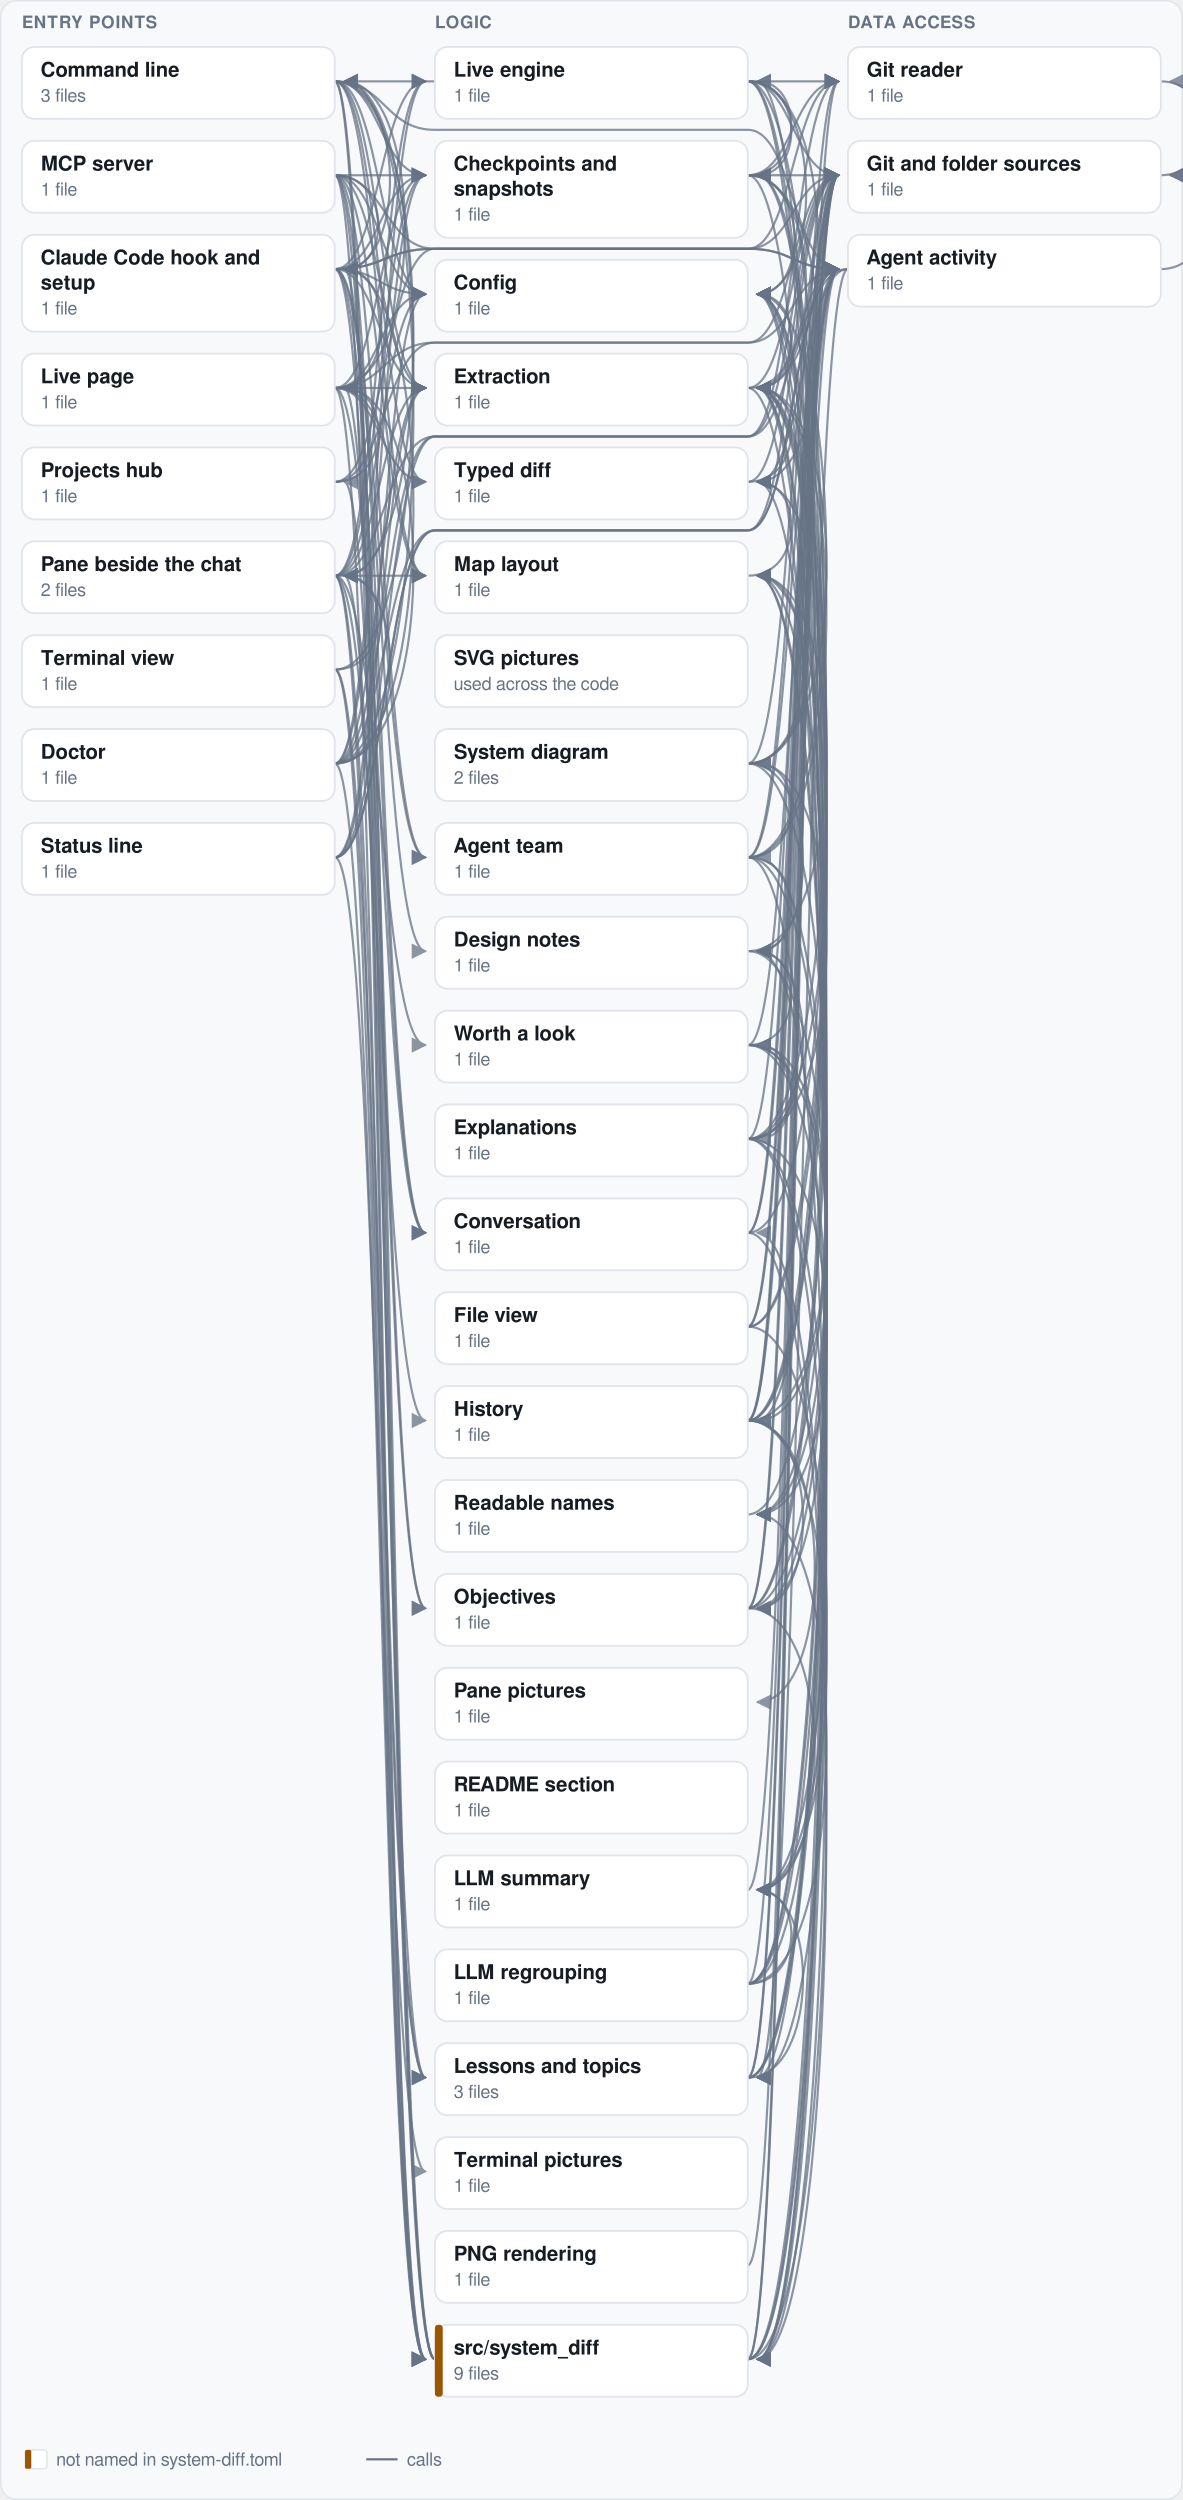
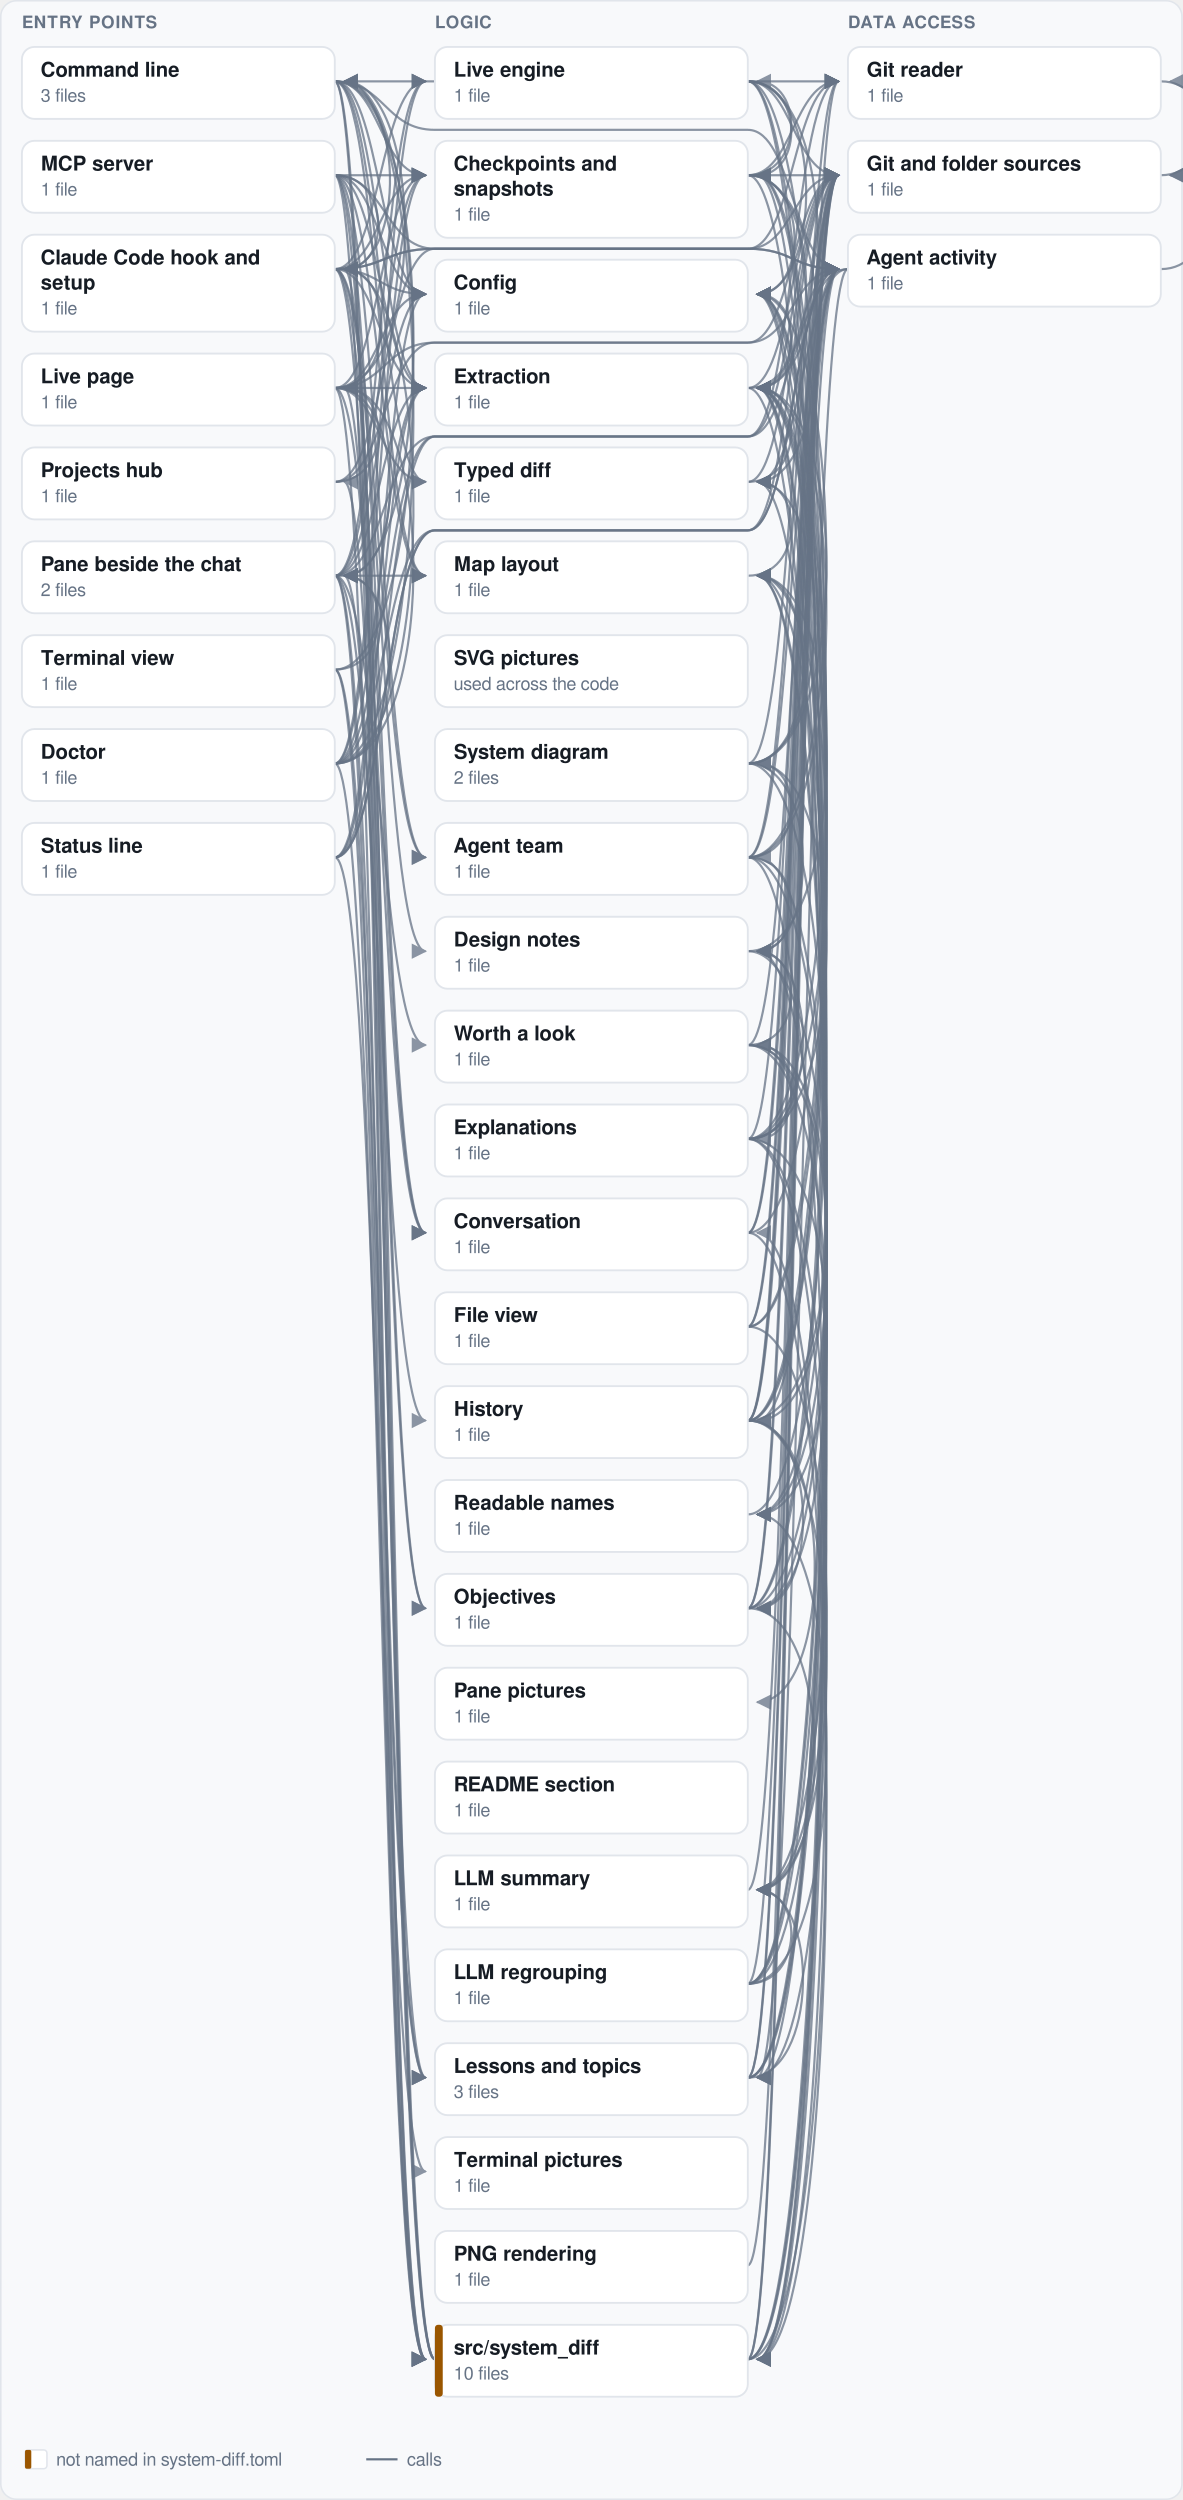
<svg xmlns="http://www.w3.org/2000/svg" width="756" height="1598" viewBox="0 0 756 1598" role="img" aria-label="System map">
  <style>
text { font-family: 'Segoe UI', FreeSans, 'Helvetica Neue', Arial, sans-serif; }
.bg { fill: #f8f9fb; stroke: #e1e5eb; }
.col { font-size: 11px; font-weight: 600; letter-spacing: .05em; fill: #667385; }
.bn .box { fill: #ffffff; stroke: #e1e5eb; stroke-width: 1.2; }
.bn.t-store .box { fill: #e8f0fc; }
.bn.legacy .box { fill: #f8f9fb; stroke: #c3cad4; stroke-dasharray: 5 4; }
.bn.legacy .bn-t { fill: #3b4655; }
.bn .band { fill: #1f5fbf; }
.bn.undeclared .band { fill: #9a5600; }
.bn.s-added .box { stroke: #157347; stroke-width: 1.8; } .bn.s-added .band { fill: #157347; }
.bn.s-changed .box { stroke: #9a5600; stroke-width: 1.8; } .bn.s-changed .band { fill: #9a5600; }
.bn.s-removed .box { stroke: #c4321c; stroke-dasharray: 5 4; fill: #fdecea; } .bn.s-removed .band { fill: #c4321c; }
.bn-t { font-size: 13px; font-weight: 600; fill: #161c24; }
.bn-s { font-size: 11.5px; fill: #667385; }
.bn-p { font-size: 11.5px; fill: #3b4655; } .bn-p.code { font-family: Consolas, Inconsolata, 'DejaVu Sans Mono', monospace; } .bn-p.more { fill: #667385; }
.bn-p.s-added { fill: #157347; font-weight: 600; } .bn-p.s-changed { fill: #9a5600; font-weight: 600; }
.bn-p.s-removed { fill: #c4321c; text-decoration: line-through; }
.be { fill: none; stroke: #667385; stroke-width: 1.4; opacity: .75; }
.be.k-data { stroke: #1f5fbf; } .be.k-network { stroke: #9a5600; stroke-dasharray: 6 4; }
.be.s-added { stroke: #157347; stroke-width: 2.2; opacity: 1; }
.be.s-removed { stroke: #c4321c; stroke-dasharray: 5 4; opacity: 1; }
.ar { fill: #667385; } .ar.k-data { fill: #1f5fbf; } .ar.k-network { fill: #9a5600; }
.ar.s-added { fill: #157347; } .ar.s-removed { fill: #c4321c; } .ar.k-person { fill: #1f5fbf; }
.halo { paint-order: stroke; stroke: #f8f9fb; stroke-width: 4px; stroke-linejoin: round; }
.lg { font-size: 11.5px; fill: #667385; }
.lg.s-added { fill: #157347; font-weight: 600; } .lg.s-changed { fill: #9a5600; font-weight: 600; }
.lg.s-removed { fill: #c4321c; font-weight: 600; }
.foot { font-size: 11.5px; fill: #3b4655; }
.st .box { fill: #ffffff; stroke: #e1e5eb; stroke-width: 1.4; }
.st.hi .box { fill: #e8f0fc; stroke: #1f5fbf; }
.st-w { font-size: 13px; font-weight: 600; fill: #161c24; }
.fl { fill: none; stroke: #667385; stroke-width: 1.4; } .fl.loop { stroke-dasharray: 4 4; }
.fl.gate { stroke: #1f5fbf; stroke-dasharray: 2 4; opacity: .7; }
.fl-note { font-size: 11.5px; fill: #667385; }
.gate .box { fill: #e8f0fc; stroke: #1f5fbf; } .gate text { font-size: 12.5px; font-weight: 600; fill: #1f5fbf; }
.exit { font-size: 12.5px; font-weight: 600; fill: #161c24; }
.lane .box { fill: #ffffff; stroke: #e1e5eb; stroke-width: 1.2; }
.lane.person .box { fill: #e8f0fc; stroke: #1f5fbf; }
.life { stroke: #c9d0da; stroke-width: 1.2; stroke-dasharray: 3 4; }
.msg { fill: none; stroke: #667385; stroke-width: 1.4; }
.msg.frame { stroke: #1f5fbf; stroke-dasharray: 5 4; } .msg.person { stroke: #1f5fbf; stroke-width: 2; }
.msg-t { font-size: 11.5px; fill: #3b4655; } .msg-t.frame { fill: #1f5fbf; } .msg-t.person { fill: #1f5fbf; font-weight: 600; }
.num circle { fill: #667385; } .num.person circle { fill: #1f5fbf; }
.num text { fill: #ffffff; font-size: 10px; font-weight: 700; }
.note .box { fill: #fff3dd; stroke: #e9c98f; } .note text { font-size: 11.5px; fill: #9a5600; }
</style>
  <defs>
    <marker id="ar-call-same" class="ar k-call s-same" viewBox="0 0 10 10" refX="9" refY="5" markerWidth="7" markerHeight="7" orient="auto-start-reverse">
      <path d="M0,0 L10,5 L0,10 z" />
    </marker>
  </defs>
  <rect class="bg" x="0.5" y="0.5" width="755" height="1597" rx="10" />
  <text class="col" x="14" y="18">ENTRY POINTS</text>
  <text class="col" x="278" y="18">LOGIC</text>
  <text class="col" x="542" y="18">DATA ACCESS</text>
  <path class="be k-call s-same" d="M542,172 C513,172 513,308 484,308" marker-end="url(#ar-call-same)" />
  <path class="be k-call s-same" d="M542,172 C513,172 513,248 484,248" marker-end="url(#ar-call-same)" />
  <path class="be k-call s-same" d="M542,172 C513,172 513,1328 484,1328" marker-end="url(#ar-call-same)" />
  <path class="be k-call s-same" d="M742,172 C778,172 778,112 748,112" marker-end="url(#ar-call-same)" />
  <path class="be k-call s-same" d="M214,172 C243,172 243,52 272,52" marker-end="url(#ar-call-same)" />
  <path class="be k-call s-same" d="M214,172 C243,172 243,1028 272,1028" marker-end="url(#ar-call-same)" />
  <path class="be k-call s-same" d="M214,172 C246,172 246,159 278,159 L478,159 C507,159 507,112 536,112" marker-end="url(#ar-call-same)" />
  <path class="be k-call s-same" d="M214,172 C246,172 246,159 278,159 L478,159 C507,159 507,172 536,172" marker-end="url(#ar-call-same)" />
  <path class="be k-call s-same" d="M214,172 C243,172 243,548 272,548" marker-end="url(#ar-call-same)" />
  <path class="be k-call s-same" d="M214,172 C243,172 243,788 272,788" marker-end="url(#ar-call-same)" />
  <path class="be k-call s-same" d="M214,172 C243,172 243,112 272,112" marker-end="url(#ar-call-same)" />
  <path class="be k-call s-same" d="M214,172 C243,172 243,188 272,188" marker-end="url(#ar-call-same)" />
  <path class="be k-call s-same" d="M214,172 C243,172 243,608 272,608" marker-end="url(#ar-call-same)" />
  <path class="be k-call s-same" d="M214,172 C243,172 243,248 272,248" marker-end="url(#ar-call-same)" />
  <path class="be k-call s-same" d="M478,548 C514,548 514,488 484,488" marker-end="url(#ar-call-same)" />
  <path class="be k-call s-same" d="M478,548 C507,548 507,172 536,172" marker-end="url(#ar-call-same)" />
  <path class="be k-call s-same" d="M478,548 C544,548 544,188 484,188" marker-end="url(#ar-call-same)" />
  <path class="be k-call s-same" d="M478,548 C514,548 514,608 484,608" marker-end="url(#ar-call-same)" />
  <path class="be k-call s-same" d="M478,548 C544,548 544,248 484,248" marker-end="url(#ar-call-same)" />
  <path class="be k-call s-same" d="M478,548 C544,548 544,1028 484,1028" marker-end="url(#ar-call-same)" />
  <path class="be k-call s-same" d="M478,548 C507,548 507,112 536,112" marker-end="url(#ar-call-same)" />
  <path class="be k-call s-same" d="M478,548 C544,548 544,1508 484,1508" marker-end="url(#ar-call-same)" />
  <path class="be k-call s-same" d="M478,488 C524,488 524,608 484,608" marker-end="url(#ar-call-same)" />
  <path class="be k-call s-same" d="M478,488 C524,488 524,368 484,368" marker-end="url(#ar-call-same)" />
  <path class="be k-call s-same" d="M478,488 C534,488 534,308 484,308" marker-end="url(#ar-call-same)" />
  <path class="be k-call s-same" d="M478,488 C544,488 544,248 484,248" marker-end="url(#ar-call-same)" />
  <path class="be k-call s-same" d="M478,488 C544,488 544,968 484,968" marker-end="url(#ar-call-same)" />
  <path class="be k-call s-same" d="M478,488 C507,488 507,112 536,112" marker-end="url(#ar-call-same)" />
  <path class="be k-call s-same" d="M478,788 C544,788 544,248 484,248" marker-end="url(#ar-call-same)" />
  <path class="be k-call s-same" d="M478,788 C507,788 507,172 536,172" marker-end="url(#ar-call-same)" />
  <path class="be k-call s-same" d="M478,788 C507,788 507,112 536,112" marker-end="url(#ar-call-same)" />
  <path class="be k-call s-same" d="M478,788 C544,788 544,1508 484,1508" marker-end="url(#ar-call-same)" />
  <path class="be k-call s-same" d="M214,52 C260,52 260,172 220,172" marker-end="url(#ar-call-same)" />
  <path class="be k-call s-same" d="M214,52 C280,52 280,368 220,368" marker-end="url(#ar-call-same)" />
  <path class="be k-call s-same" d="M214,52 C243,52 243,1508 272,1508" marker-end="url(#ar-call-same)" />
  <path class="be k-call s-same" d="M214,52 C243,52 243,188 272,188" marker-end="url(#ar-call-same)" />
  <path class="be k-call s-same" d="M214,52 C243,52 243,248 272,248" marker-end="url(#ar-call-same)" />
  <path class="be k-call s-same" d="M214,52 C243,52 243,368 272,368" marker-end="url(#ar-call-same)" />
  <path class="be k-call s-same" d="M214,52 C243,52 243,1328 272,1328" marker-end="url(#ar-call-same)" />
  <path class="be k-call s-same" d="M214,52 C246,52 246,83 278,83 L478,83 C507,83 507,172 536,172" marker-end="url(#ar-call-same)" />
  <path class="be k-call s-same" d="M214,52 C243,52 243,112 272,112" marker-end="url(#ar-call-same)" />
  <path class="be k-call s-same" d="M214,52 C243,52 243,308 272,308" marker-end="url(#ar-call-same)" />
  <path class="be k-call s-same" d="M478,112 C526.7,112 526.7,248 484,248" marker-end="url(#ar-call-same)" />
  <path class="be k-call s-same" d="M478,112 C516.7,112 516.7,188 484,188" marker-end="url(#ar-call-same)" />
  <path class="be k-call s-same" d="M478,112 C536.7,112 536.7,308 484,308" marker-end="url(#ar-call-same)" />
  <path class="be k-call s-same" d="M478,112 C507,112 507,52 536,52" marker-end="url(#ar-call-same)" />
  <path class="be k-call s-same" d="M478,112 C514,112 514,52 484,52" marker-end="url(#ar-call-same)" />
  <path class="be k-call s-same" d="M478,112 C507,112 507,112 536,112" marker-end="url(#ar-call-same)" />
  <path class="be k-call s-same" d="M478,112 C544,112 544,1508 484,1508" marker-end="url(#ar-call-same)" />
  <path class="be k-call s-same" d="M478,608 C544,608 544,368 484,368" marker-end="url(#ar-call-same)" />
  <path class="be k-call s-same" d="M478,608 C544,608 544,968 484,968" marker-end="url(#ar-call-same)" />
  <path class="be k-call s-same" d="M478,308 C507,308 507,112 536,112" marker-end="url(#ar-call-same)" />
  <path class="be k-call s-same" d="M478,308 C514,308 514,248 484,248" marker-end="url(#ar-call-same)" />
  <path class="be k-call s-same" d="M214,488 C246,488 246,279 278,279 L478,279 C507,279 507,112 536,112" marker-end="url(#ar-call-same)" />
  <path class="be k-call s-same" d="M214,488 C243,488 243,1508 272,1508" marker-end="url(#ar-call-same)" />
  <path class="be k-call s-same" d="M214,488 C243,488 243,52 272,52" marker-end="url(#ar-call-same)" />
  <path class="be k-call s-same" d="M214,488 C246,488 246,339 278,339 L478,339 C507,339 507,172 536,172" marker-end="url(#ar-call-same)" />
  <path class="be k-call s-same" d="M214,488 C280,488 280,172 220,172" marker-end="url(#ar-call-same)" />
  <path class="be k-call s-same" d="M214,488 C280,488 280,52 220,52" marker-end="url(#ar-call-same)" />
  <path class="be k-call s-same" d="M214,488 C243,488 243,112 272,112" marker-end="url(#ar-call-same)" />
  <path class="be k-call s-same" d="M214,488 C243,488 243,248 272,248" marker-end="url(#ar-call-same)" />
  <path class="be k-call s-same" d="M214,488 C260,488 260,368 220,368" marker-end="url(#ar-call-same)" />
  <path class="be k-call s-same" d="M214,488 C280,488 280,248 220,248" marker-end="url(#ar-call-same)" />
  <path class="be k-call s-same" d="M478,728 C514,728 514,668 484,668" marker-end="url(#ar-call-same)" />
  <path class="be k-call s-same" d="M478,728 C544,728 544,1328 484,1328" marker-end="url(#ar-call-same)" />
  <path class="be k-call s-same" d="M478,728 C544,728 544,968 484,968" marker-end="url(#ar-call-same)" />
  <path class="be k-call s-same" d="M478,728 C544,728 544,1208 484,1208" marker-end="url(#ar-call-same)" />
  <path class="be k-call s-same" d="M478,728 C544,728 544,248 484,248" marker-end="url(#ar-call-same)" />
  <path class="be k-call s-same" d="M478,728 C544,728 544,488 484,488" marker-end="url(#ar-call-same)" />
  <path class="be k-call s-same" d="M478,728 C524,728 524,608 484,608" marker-end="url(#ar-call-same)" />
  <path class="be k-call s-same" d="M478,728 C544,728 544,368 484,368" marker-end="url(#ar-call-same)" />
  <path class="be k-call s-same" d="M478,728 C507,728 507,112 536,112" marker-end="url(#ar-call-same)" />
  <path class="be k-call s-same" d="M478,248 C514,248 514,188 484,188" marker-end="url(#ar-call-same)" />
  <path class="be k-call s-same" d="M478,248 C507,248 507,112 536,112" marker-end="url(#ar-call-same)" />
  <path class="be k-call s-same" d="M478,248 C544,248 544,1508 484,1508" marker-end="url(#ar-call-same)" />
  <path class="be k-call s-same" d="M478,848 C507,848 507,172 536,172" marker-end="url(#ar-call-same)" />
  <path class="be k-call s-same" d="M478,848 C544,848 544,248 484,248" marker-end="url(#ar-call-same)" />
  <path class="be k-call s-same" d="M478,848 C544,848 544,1208 484,1208" marker-end="url(#ar-call-same)" />
  <path class="be k-call s-same" d="M478,848 C544,848 544,188 484,188" marker-end="url(#ar-call-same)" />
  <path class="be k-call s-same" d="M478,848 C507,848 507,112 536,112" marker-end="url(#ar-call-same)" />
  <path class="be k-call s-same" d="M742,52 C778,52 778,112 748,112" marker-end="url(#ar-call-same)" />
  <path class="be k-call s-same" d="M478,368 C514,368 514,308 484,308" marker-end="url(#ar-call-same)" />
  <path class="be k-call s-same" d="M478,908 C544,908 544,668 484,668" marker-end="url(#ar-call-same)" />
  <path class="be k-call s-same" d="M478,908 C507,908 507,172 536,172" marker-end="url(#ar-call-same)" />
  <path class="be k-call s-same" d="M478,908 C544,908 544,248 484,248" marker-end="url(#ar-call-same)" />
  <path class="be k-call s-same" d="M478,908 C507,908 507,112 536,112" marker-end="url(#ar-call-same)" />
  <path class="be k-call s-same" d="M478,908 C534,908 534,1088 484,1088" marker-end="url(#ar-call-same)" />
  <path class="be k-call s-same" d="M478,908 C507,908 507,52 536,52" marker-end="url(#ar-call-same)" />
  <path class="be k-call s-same" d="M478,908 C544,908 544,1208 484,1208" marker-end="url(#ar-call-same)" />
  <path class="be k-call s-same" d="M478,908 C524,908 524,1028 484,1028" marker-end="url(#ar-call-same)" />
  <path class="be k-call s-same" d="M478,908 C544,908 544,112 484,112" marker-end="url(#ar-call-same)" />
  <path class="be k-call s-same" d="M478,908 C544,908 544,188 484,188" marker-end="url(#ar-call-same)" />
  <path class="be k-call s-same" d="M214,308 C246,308 246,159 278,159 L478,159 C507,159 507,52 536,52" marker-end="url(#ar-call-same)" />
  <path class="be k-call s-same" d="M214,308 C246,308 246,219 278,219 L478,219 C507,219 507,112 536,112" marker-end="url(#ar-call-same)" />
  <path class="be k-call s-same" d="M214,308 C250,308 250,248 220,248" marker-end="url(#ar-call-same)" />
  <path class="be k-call s-same" d="M478,668 C507,668 507,172 536,172" marker-end="url(#ar-call-same)" />
  <path class="be k-call s-same" d="M478,668 C514,668 514,608 484,608" marker-end="url(#ar-call-same)" />
  <path class="be k-call s-same" d="M478,668 C514,668 514,728 484,728" marker-end="url(#ar-call-same)" />
  <path class="be k-call s-same" d="M478,668 C544,668 544,908 484,908" marker-end="url(#ar-call-same)" />
  <path class="be k-call s-same" d="M478,668 C544,668 544,1028 484,1028" marker-end="url(#ar-call-same)" />
  <path class="be k-call s-same" d="M478,1328 C507,1328 507,172 536,172" marker-end="url(#ar-call-same)" />
  <path class="be k-call s-same" d="M478,1328 C544,1328 544,308 484,308" marker-end="url(#ar-call-same)" />
  <path class="be k-call s-same" d="M478,1328 C544,1328 544,248 484,248" marker-end="url(#ar-call-same)" />
  <path class="be k-call s-same" d="M478,1328 C544,1328 544,368 484,368" marker-end="url(#ar-call-same)" />
  <path class="be k-call s-same" d="M478,1328 C524,1328 524,1208 484,1208" marker-end="url(#ar-call-same)" />
  <path class="be k-call s-same" d="M478,1328 C507,1328 507,112 536,112" marker-end="url(#ar-call-same)" />
  <path class="be k-call s-same" d="M478,52 C507,52 507,52 536,52" marker-end="url(#ar-call-same)" />
  <path class="be k-call s-same" d="M478,52 C514,52 514,112 484,112" marker-end="url(#ar-call-same)" />
  <path class="be k-call s-same" d="M478,52 C507,52 507,112 536,112" marker-end="url(#ar-call-same)" />
  <path class="be k-call s-same" d="M278,52 C249,52 249,52 220,52" marker-end="url(#ar-call-same)" />
  <path class="be k-call s-same" d="M478,52 C526.7,52 526.7,188 484,188" marker-end="url(#ar-call-same)" />
  <path class="be k-call s-same" d="M478,52 C536.7,52 536.7,248 484,248" marker-end="url(#ar-call-same)" />
  <path class="be k-call s-same" d="M478,52 C544,52 544,908 484,908" marker-end="url(#ar-call-same)" />
  <path class="be k-call s-same" d="M478,52 C544,52 544,1328 484,1328" marker-end="url(#ar-call-same)" />
  <path class="be k-call s-same" d="M478,52 C544,52 544,1508 484,1508" marker-end="url(#ar-call-same)" />
  <path class="be k-call s-same" d="M214,112 C243,112 243,1508 272,1508" marker-end="url(#ar-call-same)" />
  <path class="be k-call s-same" d="M214,112 C243,112 243,788 272,788" marker-end="url(#ar-call-same)" />
  <path class="be k-call s-same" d="M214,112 C243,112 243,248 272,248" marker-end="url(#ar-call-same)" />
  <path class="be k-call s-same" d="M214,112 C243,112 243,1028 272,1028" marker-end="url(#ar-call-same)" />
  <path class="be k-call s-same" d="M214,112 C246,112 246,159 278,159 L478,159 C507,159 507,172 536,172" marker-end="url(#ar-call-same)" />
  <path class="be k-call s-same" d="M214,112 C250,112 250,172 220,172" marker-end="url(#ar-call-same)" />
  <path class="be k-call s-same" d="M214,112 C243,112 243,548 272,548" marker-end="url(#ar-call-same)" />
  <path class="be k-call s-same" d="M214,112 C243,112 243,112 272,112" marker-end="url(#ar-call-same)" />
  <path class="be k-call s-same" d="M214,112 C243,112 243,188 272,188" marker-end="url(#ar-call-same)" />
  <path class="be k-call s-same" d="M214,112 C243,112 243,368 272,368" marker-end="url(#ar-call-same)" />
  <path class="be k-call s-same" d="M478,968 C544,968 544,368 484,368" marker-end="url(#ar-call-same)" />
  <path class="be k-call s-same" d="M478,1208 C507,1208 507,112 536,112" marker-end="url(#ar-call-same)" />
  <path class="be k-call s-same" d="M478,1028 C507,1028 507,172 536,172" marker-end="url(#ar-call-same)" />
  <path class="be k-call s-same" d="M478,1028 C544,1028 544,548 484,548" marker-end="url(#ar-call-same)" />
  <path class="be k-call s-same" d="M478,1028 C544,1028 544,112 484,112" marker-end="url(#ar-call-same)" />
  <path class="be k-call s-same" d="M478,1028 C544,1028 544,188 484,188" marker-end="url(#ar-call-same)" />
  <path class="be k-call s-same" d="M478,1028 C534,1028 534,1208 484,1208" marker-end="url(#ar-call-same)" />
  <path class="be k-call s-same" d="M478,1028 C507,1028 507,112 536,112" marker-end="url(#ar-call-same)" />
  <path class="be k-call s-same" d="M214,368 C243,368 243,908 272,908" marker-end="url(#ar-call-same)" />
+   <path class="be k-call s-same" d="M214,368 C243,368 243,1508 272,1508" marker-end="url(#ar-call-same)" />
  <path class="be k-call s-same" d="M214,368 C243,368 243,112 272,112" marker-end="url(#ar-call-same)" />
-   <path class="be k-call s-same" d="M214,368 C243,368 243,1508 272,1508" marker-end="url(#ar-call-same)" />
  <path class="be k-call s-same" d="M214,368 C243,368 243,1328 272,1328" marker-end="url(#ar-call-same)" />
  <path class="be k-call s-same" d="M214,368 C243,368 243,188 272,188" marker-end="url(#ar-call-same)" />
  <path class="be k-call s-same" d="M214,368 C243,368 243,248 272,248" marker-end="url(#ar-call-same)" />
  <path class="be k-call s-same" d="M214,368 C246,368 246,279 278,279 L478,279 C507,279 507,172 536,172" marker-end="url(#ar-call-same)" />
  <path class="be k-call s-same" d="M214,368 C243,368 243,368 272,368" marker-end="url(#ar-call-same)" />
  <path class="be k-call s-same" d="M214,368 C243,368 243,668 272,668" marker-end="url(#ar-call-same)" />
  <path class="be k-call s-same" d="M214,368 C243,368 243,52 272,52" marker-end="url(#ar-call-same)" />
  <path class="be k-call s-same" d="M478,1448 C507,1448 507,112 536,112" marker-end="url(#ar-call-same)" />
  <path class="be k-call s-same" d="M478,1268 C544,1268 544,188 484,188" marker-end="url(#ar-call-same)" />
  <path class="be k-call s-same" d="M478,1268 C544,1268 544,608 484,608" marker-end="url(#ar-call-same)" />
  <path class="be k-call s-same" d="M478,1268 C544,1268 544,248 484,248" marker-end="url(#ar-call-same)" />
  <path class="be k-call s-same" d="M478,1268 C544,1268 544,368 484,368" marker-end="url(#ar-call-same)" />
  <path class="be k-call s-same" d="M478,1268 C544,1268 544,968 484,968" marker-end="url(#ar-call-same)" />
  <path class="be k-call s-same" d="M478,1268 C514,1268 514,1208 484,1208" marker-end="url(#ar-call-same)" />
  <path class="be k-call s-same" d="M478,1268 C507,1268 507,112 536,112" marker-end="url(#ar-call-same)" />
  <path class="be k-call s-same" d="M742,112 C778,112 778,52 748,52" marker-end="url(#ar-call-same)" />
  <path class="be k-call s-same" d="M478,1508 C507,1508 507,112 536,112" marker-end="url(#ar-call-same)" />
+   <path class="be k-call s-same" d="M478,1508 C544,1508 544,248 484,248" marker-end="url(#ar-call-same)" />
  <path class="be k-call s-same" d="M478,1508 C544,1508 544,188 484,188" marker-end="url(#ar-call-same)" />
-   <path class="be k-call s-same" d="M478,1508 C544,1508 544,248 484,248" marker-end="url(#ar-call-same)" />
+   <path class="be k-call s-same" d="M278,1508 C249,1508 249,248 220,248" marker-end="url(#ar-call-same)" />
+   <path class="be k-call s-same" d="M478,1508 C544,1508 544,112 484,112" marker-end="url(#ar-call-same)" />
  <path class="be k-call s-same" d="M278,1508 C249,1508 249,308 220,308" marker-end="url(#ar-call-same)" />
  <path class="be k-call s-same" d="M278,1508 C249,1508 249,368 220,368" marker-end="url(#ar-call-same)" />
-   <path class="be k-call s-same" d="M278,1508 C249,1508 249,248 220,248" marker-end="url(#ar-call-same)" />
  <path class="be k-call s-same" d="M278,1508 C249,1508 249,172 220,172" marker-end="url(#ar-call-same)" />
  <path class="be k-call s-same" d="M478,1508 C544,1508 544,788 484,788" marker-end="url(#ar-call-same)" />
  <path class="be k-call s-same" d="M478,1508 C507,1508 507,52 536,52" marker-end="url(#ar-call-same)" />
-   <path class="be k-call s-same" d="M478,1508 C544,1508 544,52 484,52" marker-end="url(#ar-call-same)" />
  <path class="be k-call s-same" d="M214,548 C246,548 246,339 278,339 L478,339 C507,339 507,172 536,172" marker-end="url(#ar-call-same)" />
  <path class="be k-call s-same" d="M214,548 C243,548 243,188 272,188" marker-end="url(#ar-call-same)" />
  <path class="be k-call s-same" d="M214,548 C243,548 243,248 272,248" marker-end="url(#ar-call-same)" />
  <path class="be k-call s-same" d="M214,548 C246,548 246,279 278,279 L478,279 C507,279 507,52 536,52" marker-end="url(#ar-call-same)" />
  <path class="be k-call s-same" d="M214,548 C246,548 246,339 278,339 L478,339 C507,339 507,112 536,112" marker-end="url(#ar-call-same)" />
  <path class="be k-call s-same" d="M214,548 C243,548 243,1388 272,1388" marker-end="url(#ar-call-same)" />
  <path class="be k-call s-same" d="M214,428 C250,428 250,368 220,368" marker-end="url(#ar-call-same)" />
  <path class="be k-call s-same" d="M214,428 C280,428 280,52 220,52" marker-end="url(#ar-call-same)" />
  <path class="be k-call s-same" d="M214,428 C243,428 243,1328 272,1328" marker-end="url(#ar-call-same)" />
  <path class="be k-call s-same" d="M214,428 C243,428 243,1508 272,1508" marker-end="url(#ar-call-same)" />
+   <path class="be k-call s-same" d="M214,248 C243,248 243,1508 272,1508" marker-end="url(#ar-call-same)" />
  <path class="be k-call s-same" d="M214,248 C272.7,248 272.7,52 220,52" marker-end="url(#ar-call-same)" />
  <path class="be k-call s-same" d="M214,248 C243,248 243,188 272,188" marker-end="url(#ar-call-same)" />
  <path class="be k-call s-same" d="M214,248 C260,248 260,368 220,368" marker-end="url(#ar-call-same)" />
-   <path class="be k-call s-same" d="M214,248 C243,248 243,1508 272,1508" marker-end="url(#ar-call-same)" />
  <path class="be k-call s-same" d="M214,248 C243,248 243,248 272,248" marker-end="url(#ar-call-same)" />
  <path class="be k-call s-same" d="M214,248 C246,248 246,219 278,219 L478,219 C507,219 507,172 536,172" marker-end="url(#ar-call-same)" />
  <path class="be k-call s-same" d="M214,248 C252.7,248 252.7,172 220,172" marker-end="url(#ar-call-same)" />
  <path class="be k-call s-same" d="M214,248 C243,248 243,788 272,788" marker-end="url(#ar-call-same)" />
  <path class="be k-call s-same" d="M214,248 C243,248 243,112 272,112" marker-end="url(#ar-call-same)" />
  <path class="be k-call s-same" d="M214,248 C243,248 243,308 272,308" marker-end="url(#ar-call-same)" />
  <g class="bn t-component s-same" transform="translate(14,30)">
    <rect class="box" width="200" height="46" rx="8" />
    <text x="12" y="19" class="bn-t">Command line</text>
    <text x="12" y="35" class="bn-s">3 files</text>
  </g>
  <g class="bn t-component s-same" transform="translate(14,90)">
    <rect class="box" width="200" height="46" rx="8" />
    <text x="12" y="19" class="bn-t">MCP server</text>
    <text x="12" y="35" class="bn-s">1 file</text>
  </g>
  <g class="bn t-component s-same" transform="translate(14,150)">
    <rect class="box" width="200" height="62" rx="8" />
    <text x="12" y="19" class="bn-t">Claude Code hook and</text>
    <text x="12" y="35" class="bn-t">setup</text>
    <text x="12" y="51" class="bn-s">1 file</text>
  </g>
  <g class="bn t-component s-same" transform="translate(14,226)">
    <rect class="box" width="200" height="46" rx="8" />
    <text x="12" y="19" class="bn-t">Live page</text>
    <text x="12" y="35" class="bn-s">1 file</text>
  </g>
  <g class="bn t-component s-same" transform="translate(14,286)">
    <rect class="box" width="200" height="46" rx="8" />
    <text x="12" y="19" class="bn-t">Projects hub</text>
    <text x="12" y="35" class="bn-s">1 file</text>
  </g>
  <g class="bn t-component s-same" transform="translate(278,30)">
    <rect class="box" width="200" height="46" rx="8" />
    <text x="12" y="19" class="bn-t">Live engine</text>
    <text x="12" y="35" class="bn-s">1 file</text>
  </g>
  <g class="bn t-component s-same" transform="translate(542,30)">
    <rect class="box" width="200" height="46" rx="8" />
    <text x="12" y="19" class="bn-t">Git reader</text>
    <text x="12" y="35" class="bn-s">1 file</text>
  </g>
  <g class="bn t-component s-same" transform="translate(14,346)">
    <rect class="box" width="200" height="46" rx="8" />
    <text x="12" y="19" class="bn-t">Pane beside the chat</text>
    <text x="12" y="35" class="bn-s">2 files</text>
  </g>
  <g class="bn t-component s-same" transform="translate(14,406)">
    <rect class="box" width="200" height="46" rx="8" />
    <text x="12" y="19" class="bn-t">Terminal view</text>
    <text x="12" y="35" class="bn-s">1 file</text>
  </g>
  <g class="bn t-component s-same" transform="translate(14,466)">
    <rect class="box" width="200" height="46" rx="8" />
    <text x="12" y="19" class="bn-t">Doctor</text>
    <text x="12" y="35" class="bn-s">1 file</text>
  </g>
  <g class="bn t-component s-same" transform="translate(14,526)">
    <rect class="box" width="200" height="46" rx="8" />
    <text x="12" y="19" class="bn-t">Status line</text>
    <text x="12" y="35" class="bn-s">1 file</text>
  </g>
  <g class="bn t-component s-same" transform="translate(278,90)">
    <rect class="box" width="200" height="62" rx="8" />
    <text x="12" y="19" class="bn-t">Checkpoints and</text>
    <text x="12" y="35" class="bn-t">snapshots</text>
    <text x="12" y="51" class="bn-s">1 file</text>
  </g>
  <g class="bn t-component s-same" transform="translate(278,166)">
    <rect class="box" width="200" height="46" rx="8" />
    <text x="12" y="19" class="bn-t">Config</text>
    <text x="12" y="35" class="bn-s">1 file</text>
  </g>
  <g class="bn t-component s-same" transform="translate(278,226)">
    <rect class="box" width="200" height="46" rx="8" />
    <text x="12" y="19" class="bn-t">Extraction</text>
    <text x="12" y="35" class="bn-s">1 file</text>
  </g>
  <g class="bn t-component s-same" transform="translate(278,286)">
    <rect class="box" width="200" height="46" rx="8" />
    <text x="12" y="19" class="bn-t">Typed diff</text>
    <text x="12" y="35" class="bn-s">1 file</text>
  </g>
  <g class="bn t-component s-same" transform="translate(278,346)">
    <rect class="box" width="200" height="46" rx="8" />
    <text x="12" y="19" class="bn-t">Map layout</text>
    <text x="12" y="35" class="bn-s">1 file</text>
  </g>
  <g class="bn t-component s-same" transform="translate(278,406)">
    <rect class="box" width="200" height="46" rx="8" />
    <text x="12" y="19" class="bn-t">SVG pictures</text>
    <text x="12" y="35" class="bn-s">used across the code</text>
  </g>
  <g class="bn t-component s-same" transform="translate(278,466)">
    <rect class="box" width="200" height="46" rx="8" />
    <text x="12" y="19" class="bn-t">System diagram</text>
    <text x="12" y="35" class="bn-s">2 files</text>
  </g>
  <g class="bn t-component s-same" transform="translate(278,526)">
    <rect class="box" width="200" height="46" rx="8" />
    <text x="12" y="19" class="bn-t">Agent team</text>
    <text x="12" y="35" class="bn-s">1 file</text>
  </g>
  <g class="bn t-component s-same" transform="translate(278,586)">
    <rect class="box" width="200" height="46" rx="8" />
    <text x="12" y="19" class="bn-t">Design notes</text>
    <text x="12" y="35" class="bn-s">1 file</text>
  </g>
  <g class="bn t-component s-same" transform="translate(278,646)">
    <rect class="box" width="200" height="46" rx="8" />
    <text x="12" y="19" class="bn-t">Worth a look</text>
    <text x="12" y="35" class="bn-s">1 file</text>
  </g>
  <g class="bn t-component s-same" transform="translate(278,706)">
    <rect class="box" width="200" height="46" rx="8" />
    <text x="12" y="19" class="bn-t">Explanations</text>
    <text x="12" y="35" class="bn-s">1 file</text>
  </g>
  <g class="bn t-component s-same" transform="translate(278,766)">
    <rect class="box" width="200" height="46" rx="8" />
    <text x="12" y="19" class="bn-t">Conversation</text>
    <text x="12" y="35" class="bn-s">1 file</text>
  </g>
  <g class="bn t-component s-same" transform="translate(278,826)">
    <rect class="box" width="200" height="46" rx="8" />
    <text x="12" y="19" class="bn-t">File view</text>
    <text x="12" y="35" class="bn-s">1 file</text>
  </g>
  <g class="bn t-component s-same" transform="translate(278,886)">
    <rect class="box" width="200" height="46" rx="8" />
    <text x="12" y="19" class="bn-t">History</text>
    <text x="12" y="35" class="bn-s">1 file</text>
  </g>
  <g class="bn t-component s-same" transform="translate(278,946)">
    <rect class="box" width="200" height="46" rx="8" />
    <text x="12" y="19" class="bn-t">Readable names</text>
    <text x="12" y="35" class="bn-s">1 file</text>
  </g>
  <g class="bn t-component s-same" transform="translate(278,1006)">
    <rect class="box" width="200" height="46" rx="8" />
    <text x="12" y="19" class="bn-t">Objectives</text>
    <text x="12" y="35" class="bn-s">1 file</text>
  </g>
  <g class="bn t-component s-same" transform="translate(278,1066)">
    <rect class="box" width="200" height="46" rx="8" />
    <text x="12" y="19" class="bn-t">Pane pictures</text>
    <text x="12" y="35" class="bn-s">1 file</text>
  </g>
  <g class="bn t-component s-same" transform="translate(278,1126)">
    <rect class="box" width="200" height="46" rx="8" />
    <text x="12" y="19" class="bn-t">README section</text>
    <text x="12" y="35" class="bn-s">1 file</text>
  </g>
  <g class="bn t-component s-same" transform="translate(278,1186)">
    <rect class="box" width="200" height="46" rx="8" />
    <text x="12" y="19" class="bn-t">LLM summary</text>
    <text x="12" y="35" class="bn-s">1 file</text>
  </g>
  <g class="bn t-component s-same" transform="translate(278,1246)">
    <rect class="box" width="200" height="46" rx="8" />
    <text x="12" y="19" class="bn-t">LLM regrouping</text>
    <text x="12" y="35" class="bn-s">1 file</text>
  </g>
  <g class="bn t-component s-same" transform="translate(278,1306)">
    <rect class="box" width="200" height="46" rx="8" />
    <text x="12" y="19" class="bn-t">Lessons and topics</text>
    <text x="12" y="35" class="bn-s">3 files</text>
  </g>
  <g class="bn t-component s-same" transform="translate(278,1366)">
    <rect class="box" width="200" height="46" rx="8" />
    <text x="12" y="19" class="bn-t">Terminal pictures</text>
    <text x="12" y="35" class="bn-s">1 file</text>
  </g>
  <g class="bn t-component s-same" transform="translate(278,1426)">
    <rect class="box" width="200" height="46" rx="8" />
    <text x="12" y="19" class="bn-t">PNG rendering</text>
    <text x="12" y="35" class="bn-s">1 file</text>
  </g>
  <g class="bn t-component s-same" transform="translate(542,90)">
    <rect class="box" width="200" height="46" rx="8" />
    <text x="12" y="19" class="bn-t">Git and folder sources</text>
    <text x="12" y="35" class="bn-s">1 file</text>
  </g>
  <g class="bn t-component s-same" transform="translate(542,150)">
    <rect class="box" width="200" height="46" rx="8" />
    <text x="12" y="19" class="bn-t">Agent activity</text>
    <text x="12" y="35" class="bn-s">1 file</text>
  </g>
  <g class="bn t-component s-same undeclared" transform="translate(278,1486)">
    <rect class="box" width="200" height="46" rx="8" />
    <rect class="band" width="5" height="46" rx="2" />
    <text x="12" y="19" class="bn-t">src/system_diff</text>
-     <text x="12" y="35" class="bn-s">9 files</text>
+     <text x="12" y="35" class="bn-s">10 files</text>
  </g>
  <rect x="16" y="1566" width="14" height="12" rx="2" fill="#ffffff" stroke="#e1e5eb" />
  <rect x="16" y="1566" width="4" height="12" rx="1" fill="#9a5600" />
  <text x="36" y="1576" class="lg">not named in system-diff.toml</text>
  <path class="be k-call" d="M234.1,1572 L254.1,1572" style="opacity:1" />
  <text x="260.1" y="1576" class="lg">calls</text>
</svg>
